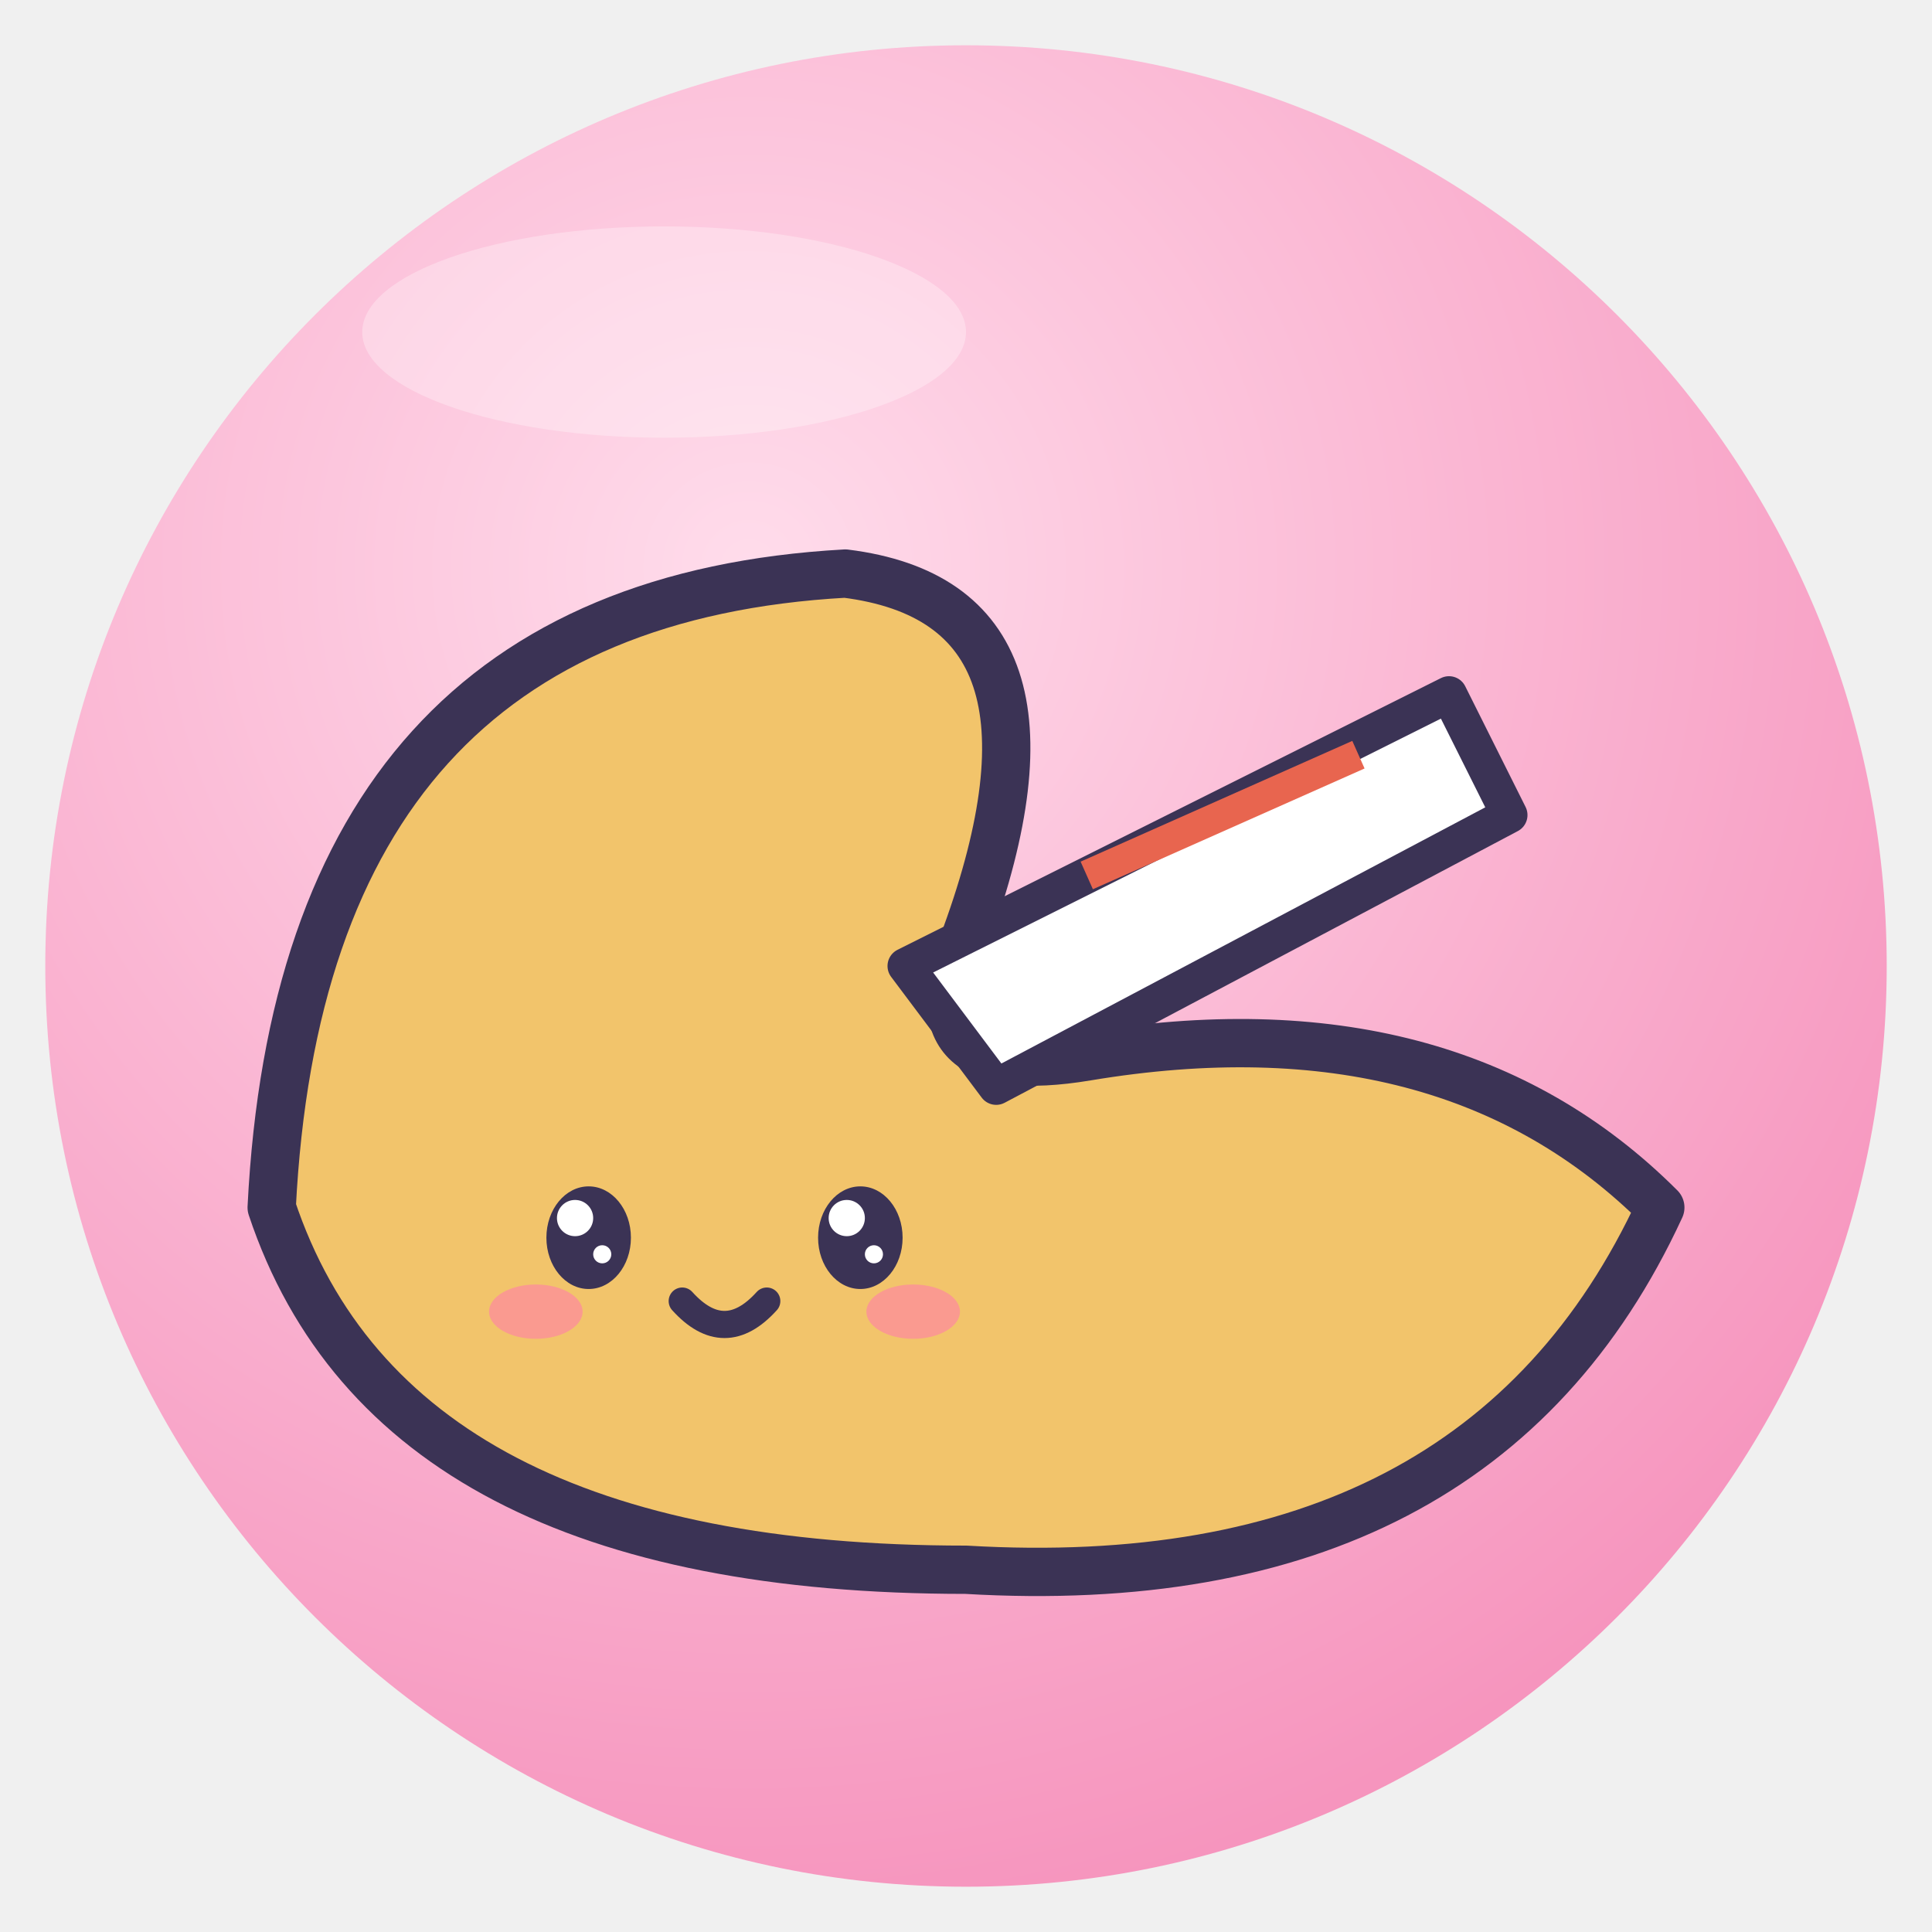
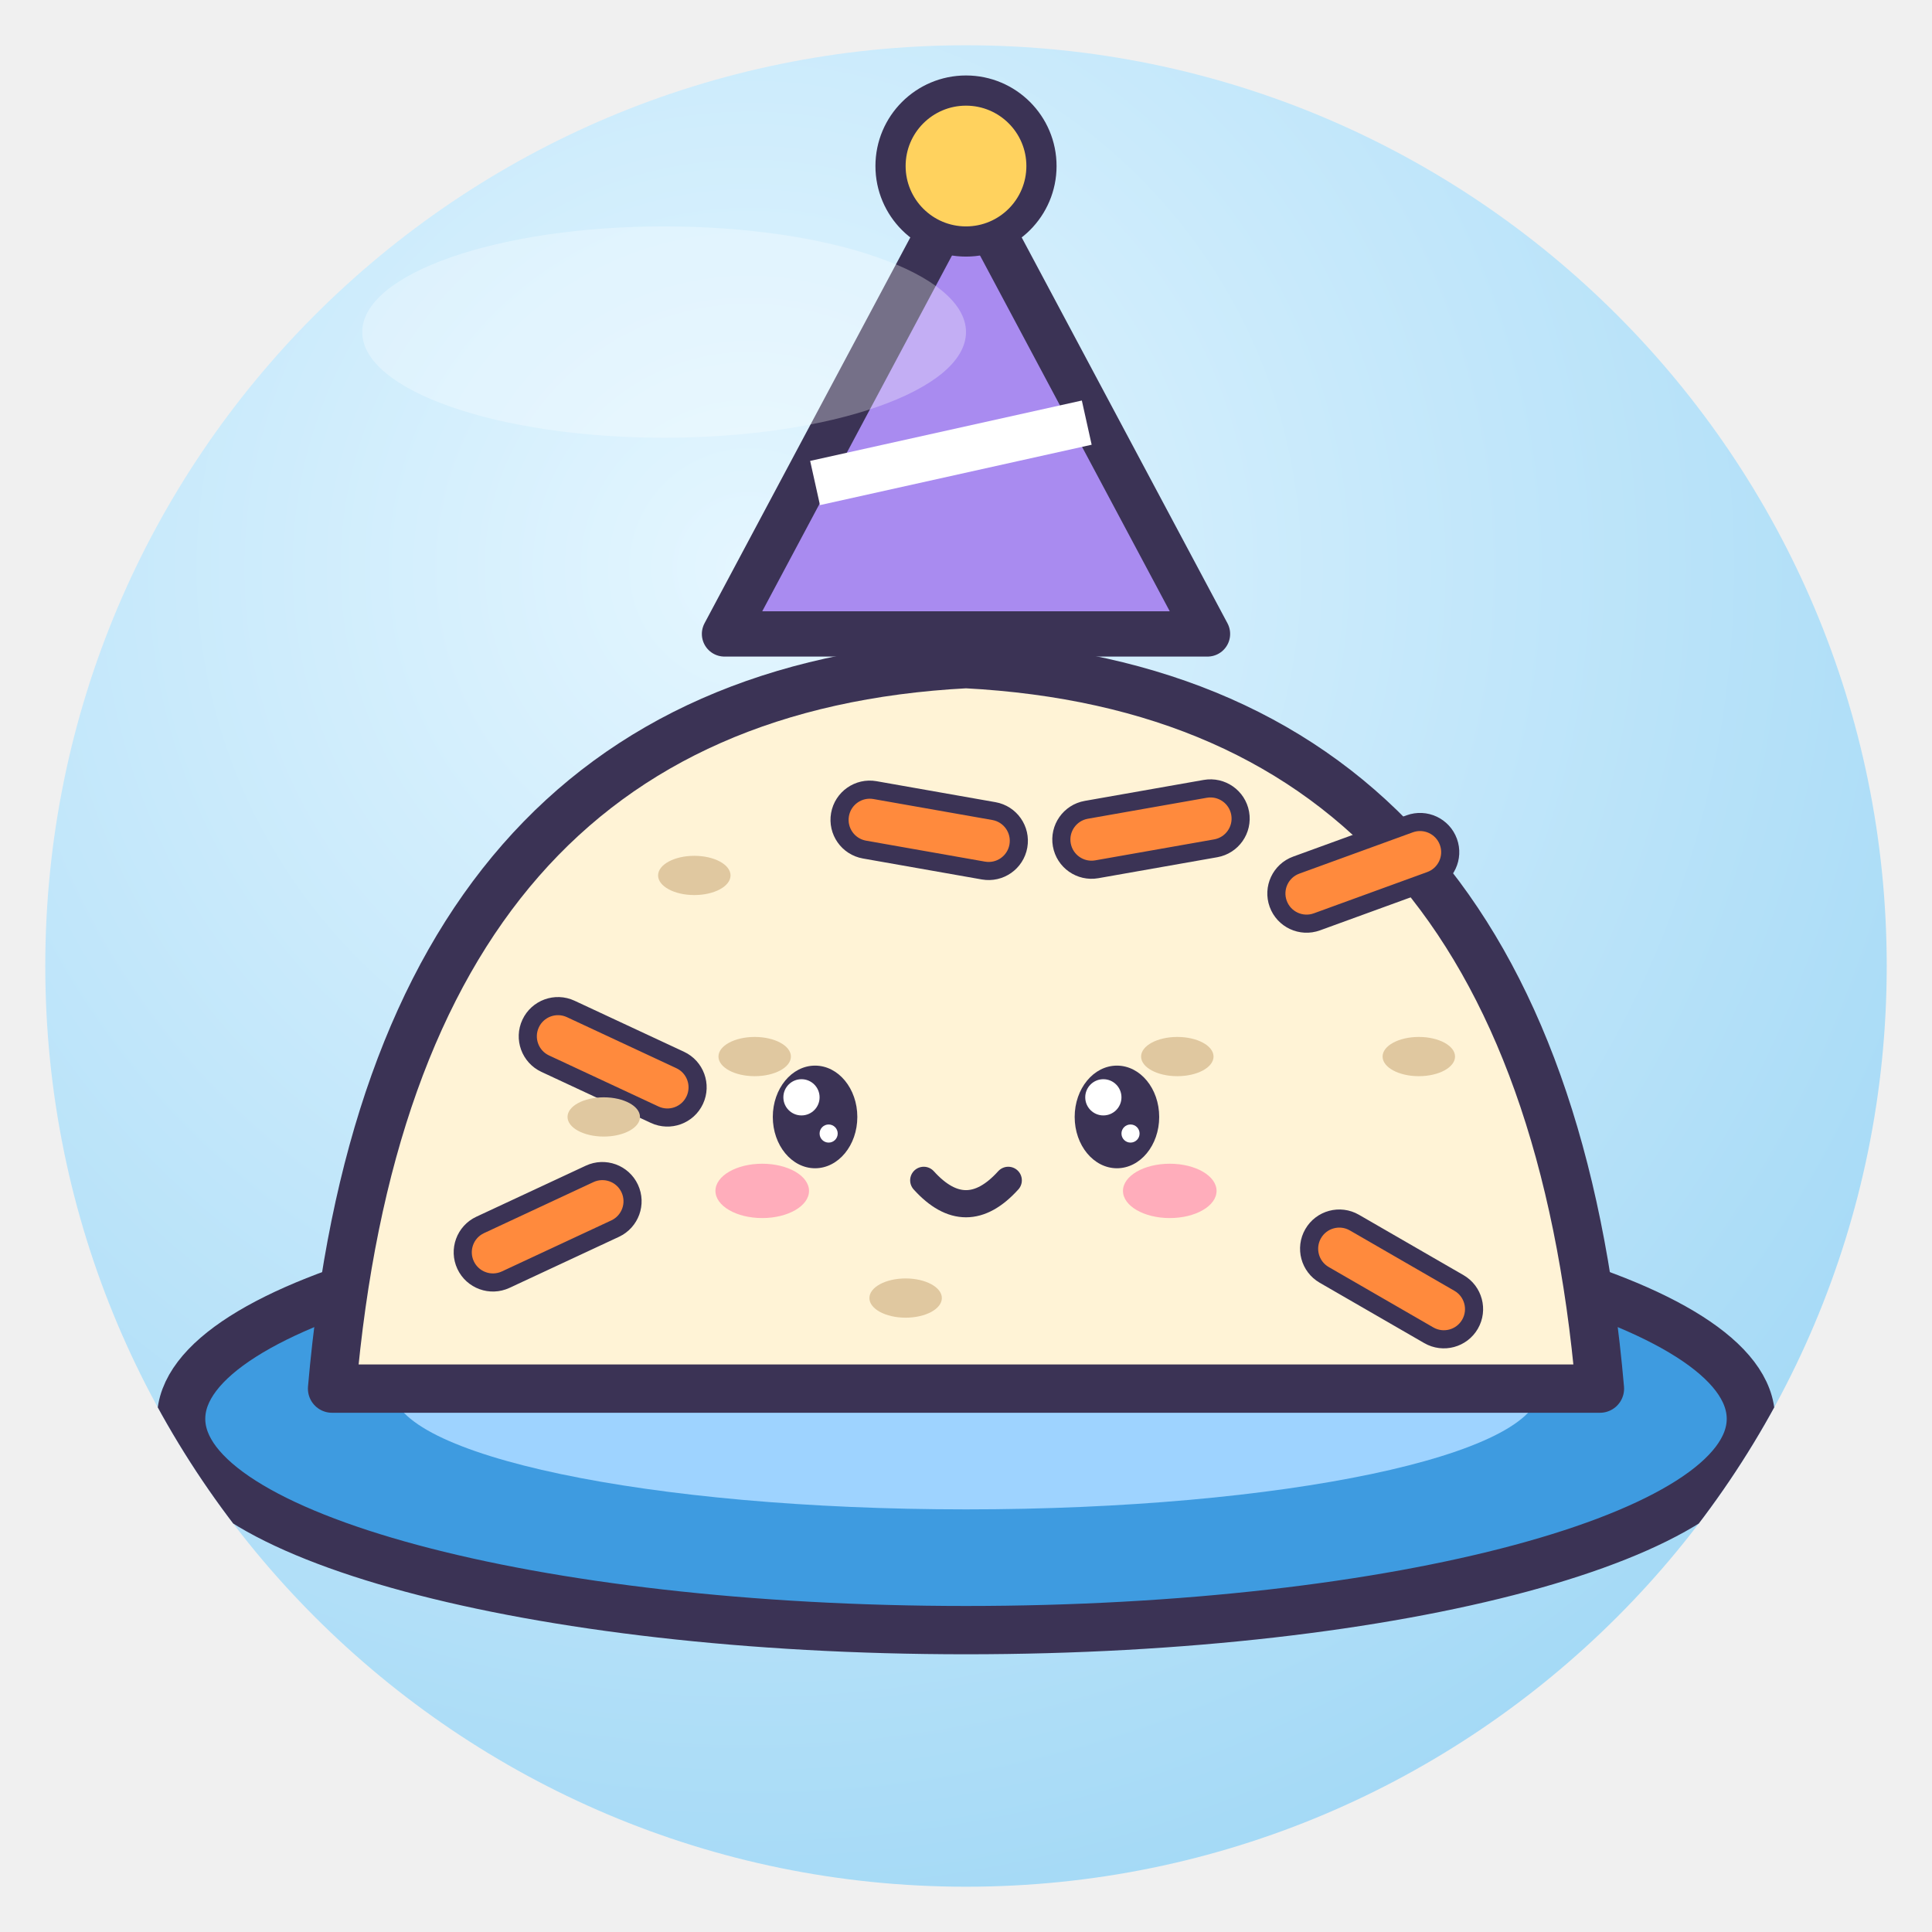
<svg xmlns="http://www.w3.org/2000/svg" viewBox="0 0 128 128" width="128" height="128">
  <defs>
    <radialGradient id="g" cx="38%" cy="28%" r="85%">
-       <stop offset="0" stop-color="#FFDCEB" />
-       <stop offset="1" stop-color="#F58CB8" />
+       <stop offset="0" stop-color="#E4F6FF" />
+       <stop offset="1" stop-color="#9DD6F5" />
    </radialGradient>
    <clipPath id="c">
      <circle cx="64" cy="64" r="61" />
    </clipPath>
  </defs>
  <circle cx="64" cy="64" r="61" fill="url(#g)" />
  <g clip-path="url(#c)">
-     <path d="M18 80 Q20 40 56 38 Q72 40 64 62 Q60 72 72 70 Q96 66 110 80 Q98 106 64 104 Q26 104 18 80Z" fill="#F2C46B" stroke="#3B3355" stroke-width="3.2" stroke-linejoin="round" stroke-linecap="round" />
-     <path d="M60 64 L96 46 L100 54 L66 72Z" fill="#fff" stroke="#3B3355" stroke-linejoin="round" stroke-linecap="round" stroke-width="2.4" />
-     <path d="M72 58 L90 50" stroke="#E8654F" stroke-width="2" />
-     <ellipse cx="39" cy="82" rx="2.8" ry="3.4" fill="#3B3355" />
-     <circle cx="38.1" cy="80.7" r="1.2" fill="#fff" />
-     <circle cx="39.9" cy="83.1" r="0.6" fill="#fff" />
-     <ellipse cx="57" cy="82" rx="2.8" ry="3.4" fill="#3B3355" />
-     <circle cx="56.1" cy="80.7" r="1.2" fill="#fff" />
-     <circle cx="57.9" cy="83.1" r="0.6" fill="#fff" />
-     <ellipse cx="35.5" cy="86.9" rx="3.1" ry="1.8" fill="#FF7FA8" opacity=".6" />
-     <ellipse cx="60.5" cy="86.9" rx="3.1" ry="1.8" fill="#FF7FA8" opacity=".6" />
-     <path d="M45.2 86.2 Q48 89.3 50.8 86.2" fill="none" stroke="#3B3355" stroke-linejoin="round" stroke-linecap="round" stroke-width="1.8" />
+     <ellipse cx="64" cy="94" rx="52" ry="14" fill="#3E9BE0" stroke="#3B3355" stroke-width="3.2" stroke-linejoin="round" stroke-linecap="round" />
+     <ellipse cx="64" cy="92" rx="38" ry="8" fill="#9ED3FF" />
+     <path d="M22 92 Q26 46 64 44 Q102 46 106 92Z" fill="#FFF3D6" stroke="#3B3355" stroke-width="3.2" stroke-linejoin="round" stroke-linecap="round" />
+     <rect x="36" y="66" width="12" height="4" rx="2" fill="#FF8A3D" stroke="#3B3355" stroke-linejoin="round" stroke-linecap="round" stroke-width="1.2" transform="rotate(25 36 66)" />
+     <rect x="84" y="58" width="12" height="4" rx="2" fill="#FF8A3D" stroke="#3B3355" stroke-linejoin="round" stroke-linecap="round" stroke-width="1.2" transform="rotate(-20 84 58)" />
+     <rect x="56" y="52" width="12" height="4" rx="2" fill="#FF8A3D" stroke="#3B3355" stroke-linejoin="round" stroke-linecap="round" stroke-width="1.2" transform="rotate(10 56 52)" />
+     <rect x="88" y="80" width="12" height="4" rx="2" fill="#FF8A3D" stroke="#3B3355" stroke-linejoin="round" stroke-linecap="round" stroke-width="1.2" transform="rotate(30 88 80)" />
+     <rect x="30" y="82" width="12" height="4" rx="2" fill="#FF8A3D" stroke="#3B3355" stroke-linejoin="round" stroke-linecap="round" stroke-width="1.2" transform="rotate(-25 30 82)" />
+     <rect x="70" y="54" width="12" height="4" rx="2" fill="#FF8A3D" stroke="#3B3355" stroke-linejoin="round" stroke-linecap="round" stroke-width="1.2" transform="rotate(-10 70 54)" />
+     <ellipse cx="46" cy="58" rx="2.4" ry="1.3" fill="#E0C8A0" />
+     <ellipse cx="78" cy="70" rx="2.4" ry="1.3" fill="#E0C8A0" />
+     <ellipse cx="40" cy="74" rx="2.4" ry="1.3" fill="#E0C8A0" />
+     <ellipse cx="94" cy="70" rx="2.4" ry="1.3" fill="#E0C8A0" />
+     <ellipse cx="60" cy="86" rx="2.4" ry="1.3" fill="#E0C8A0" />
+     <ellipse cx="50" cy="70" rx="2.4" ry="1.3" fill="#E0C8A0" />
+     <ellipse cx="54" cy="74" rx="2.8" ry="3.4" fill="#3B3355" />
+     <circle cx="53.1" cy="72.7" r="1.2" fill="#fff" />
+     <circle cx="54.9" cy="75.1" r="0.6" fill="#fff" />
+     <ellipse cx="74" cy="74" rx="2.8" ry="3.4" fill="#3B3355" />
+     <circle cx="73.1" cy="72.7" r="1.2" fill="#fff" />
+     <circle cx="74.9" cy="75.1" r="0.6" fill="#fff" />
+     <ellipse cx="50.5" cy="78.9" rx="3.1" ry="1.8" fill="#FF7FA8" opacity=".6" />
+     <ellipse cx="77.5" cy="78.9" rx="3.1" ry="1.8" fill="#FF7FA8" opacity=".6" />
+     <path d="M61.2 78.2 Q64 81.3 66.8 78.2" fill="none" stroke="#3B3355" stroke-linejoin="round" stroke-linecap="round" stroke-width="1.8" />
+     <path d="M48 42 L64 12 L80 42Z" fill="#A98BF0" stroke="#3B3355" stroke-linejoin="round" stroke-linecap="round" stroke-width="3" />
+     <circle cx="64" cy="11" r="5" fill="#FFD25E" stroke="#3B3355" stroke-linejoin="round" stroke-linecap="round" stroke-width="2" />
+     <path d="M54 32 L72 28" stroke="#fff" stroke-width="3" />
  </g>
  <ellipse cx="44" cy="22" rx="20" ry="7" fill="#fff" opacity=".3" />
</svg>
